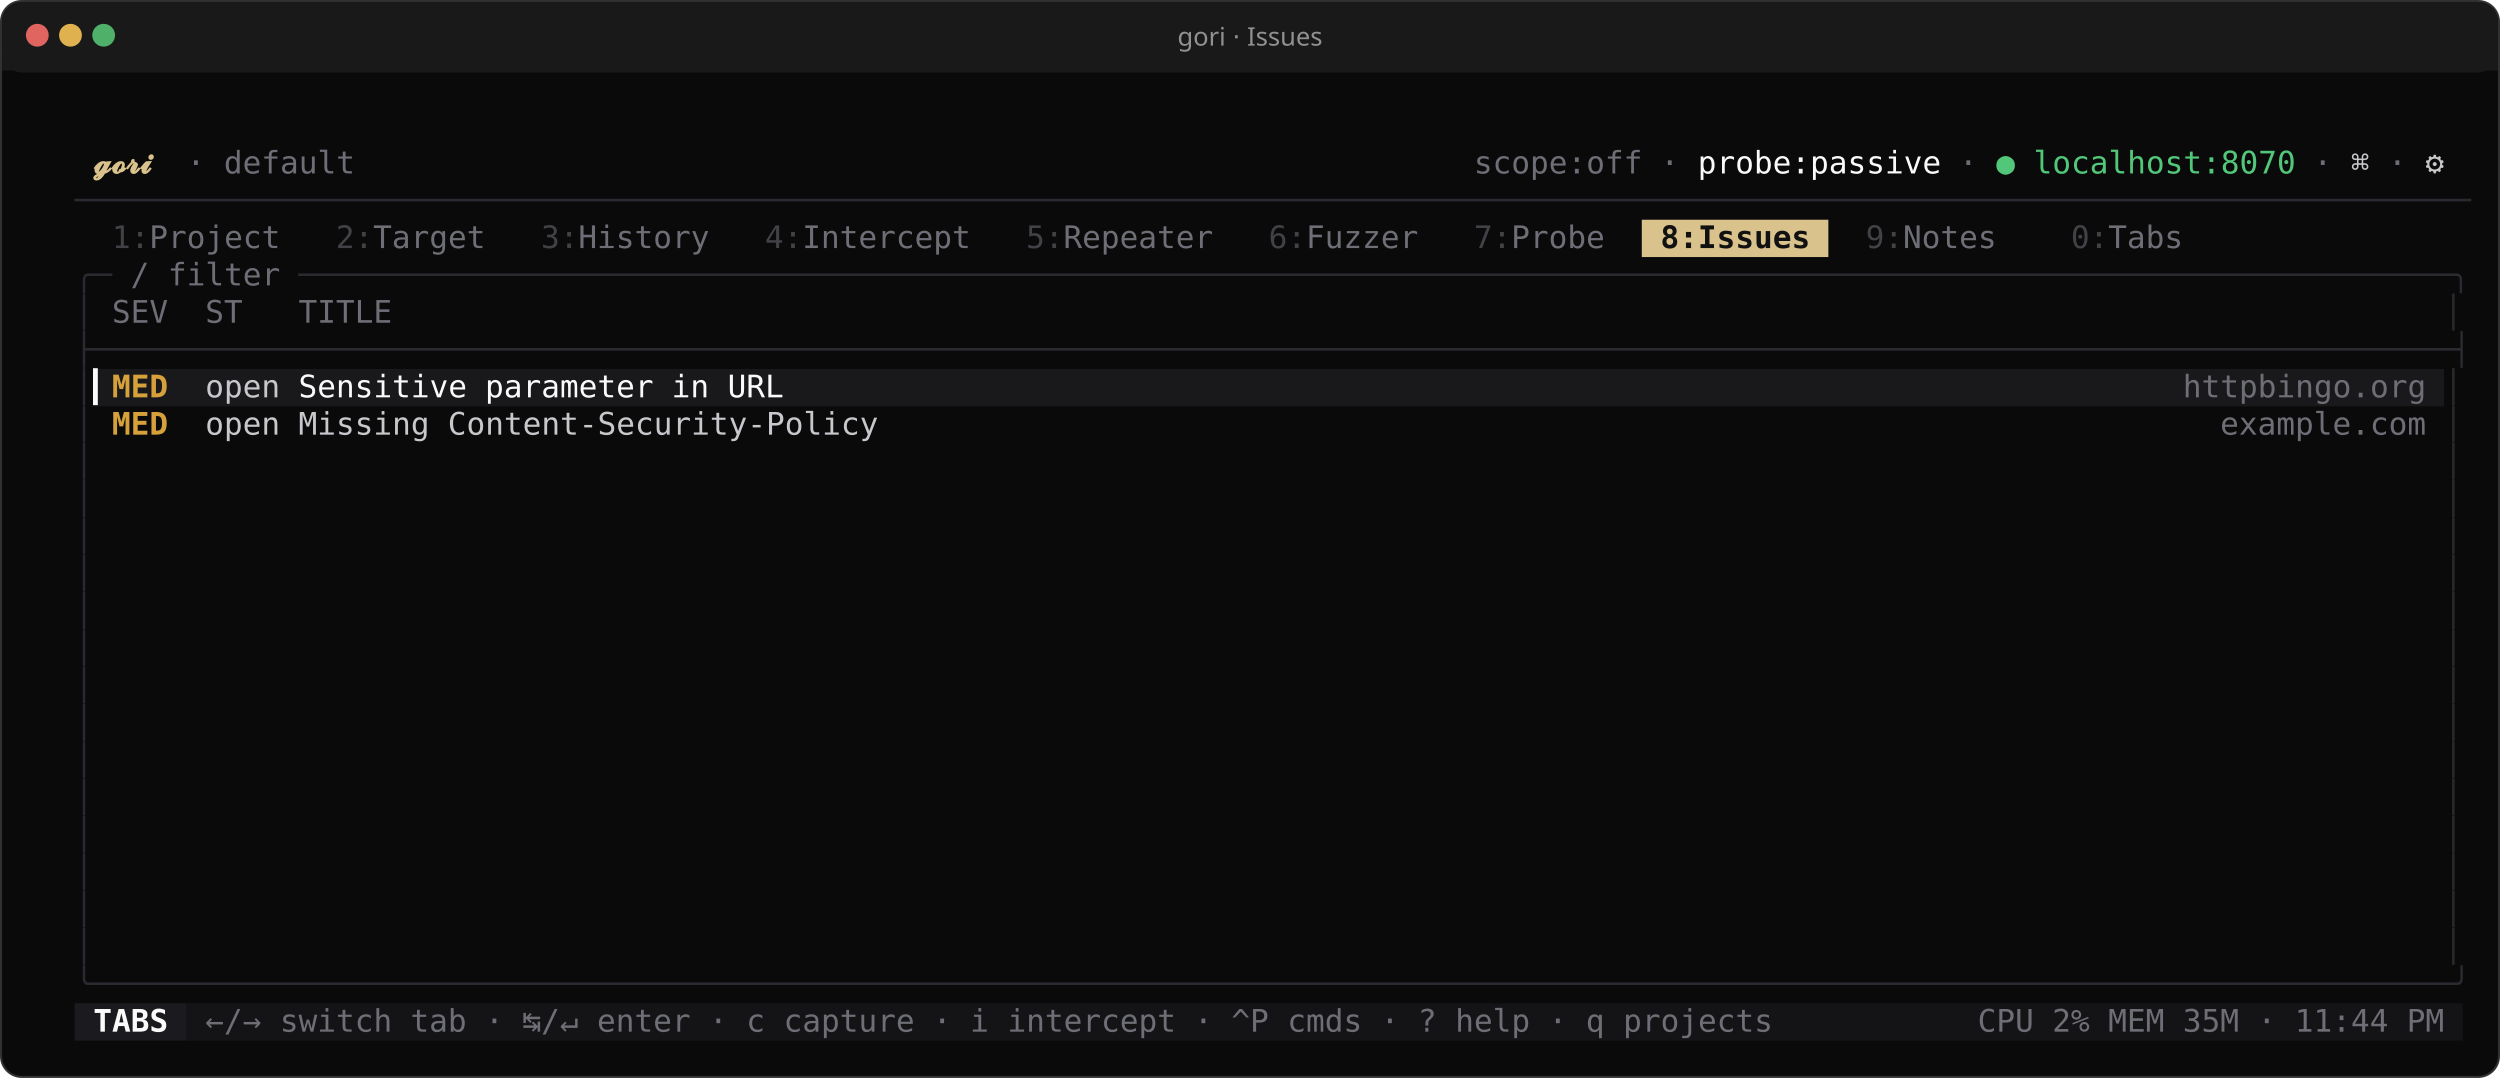
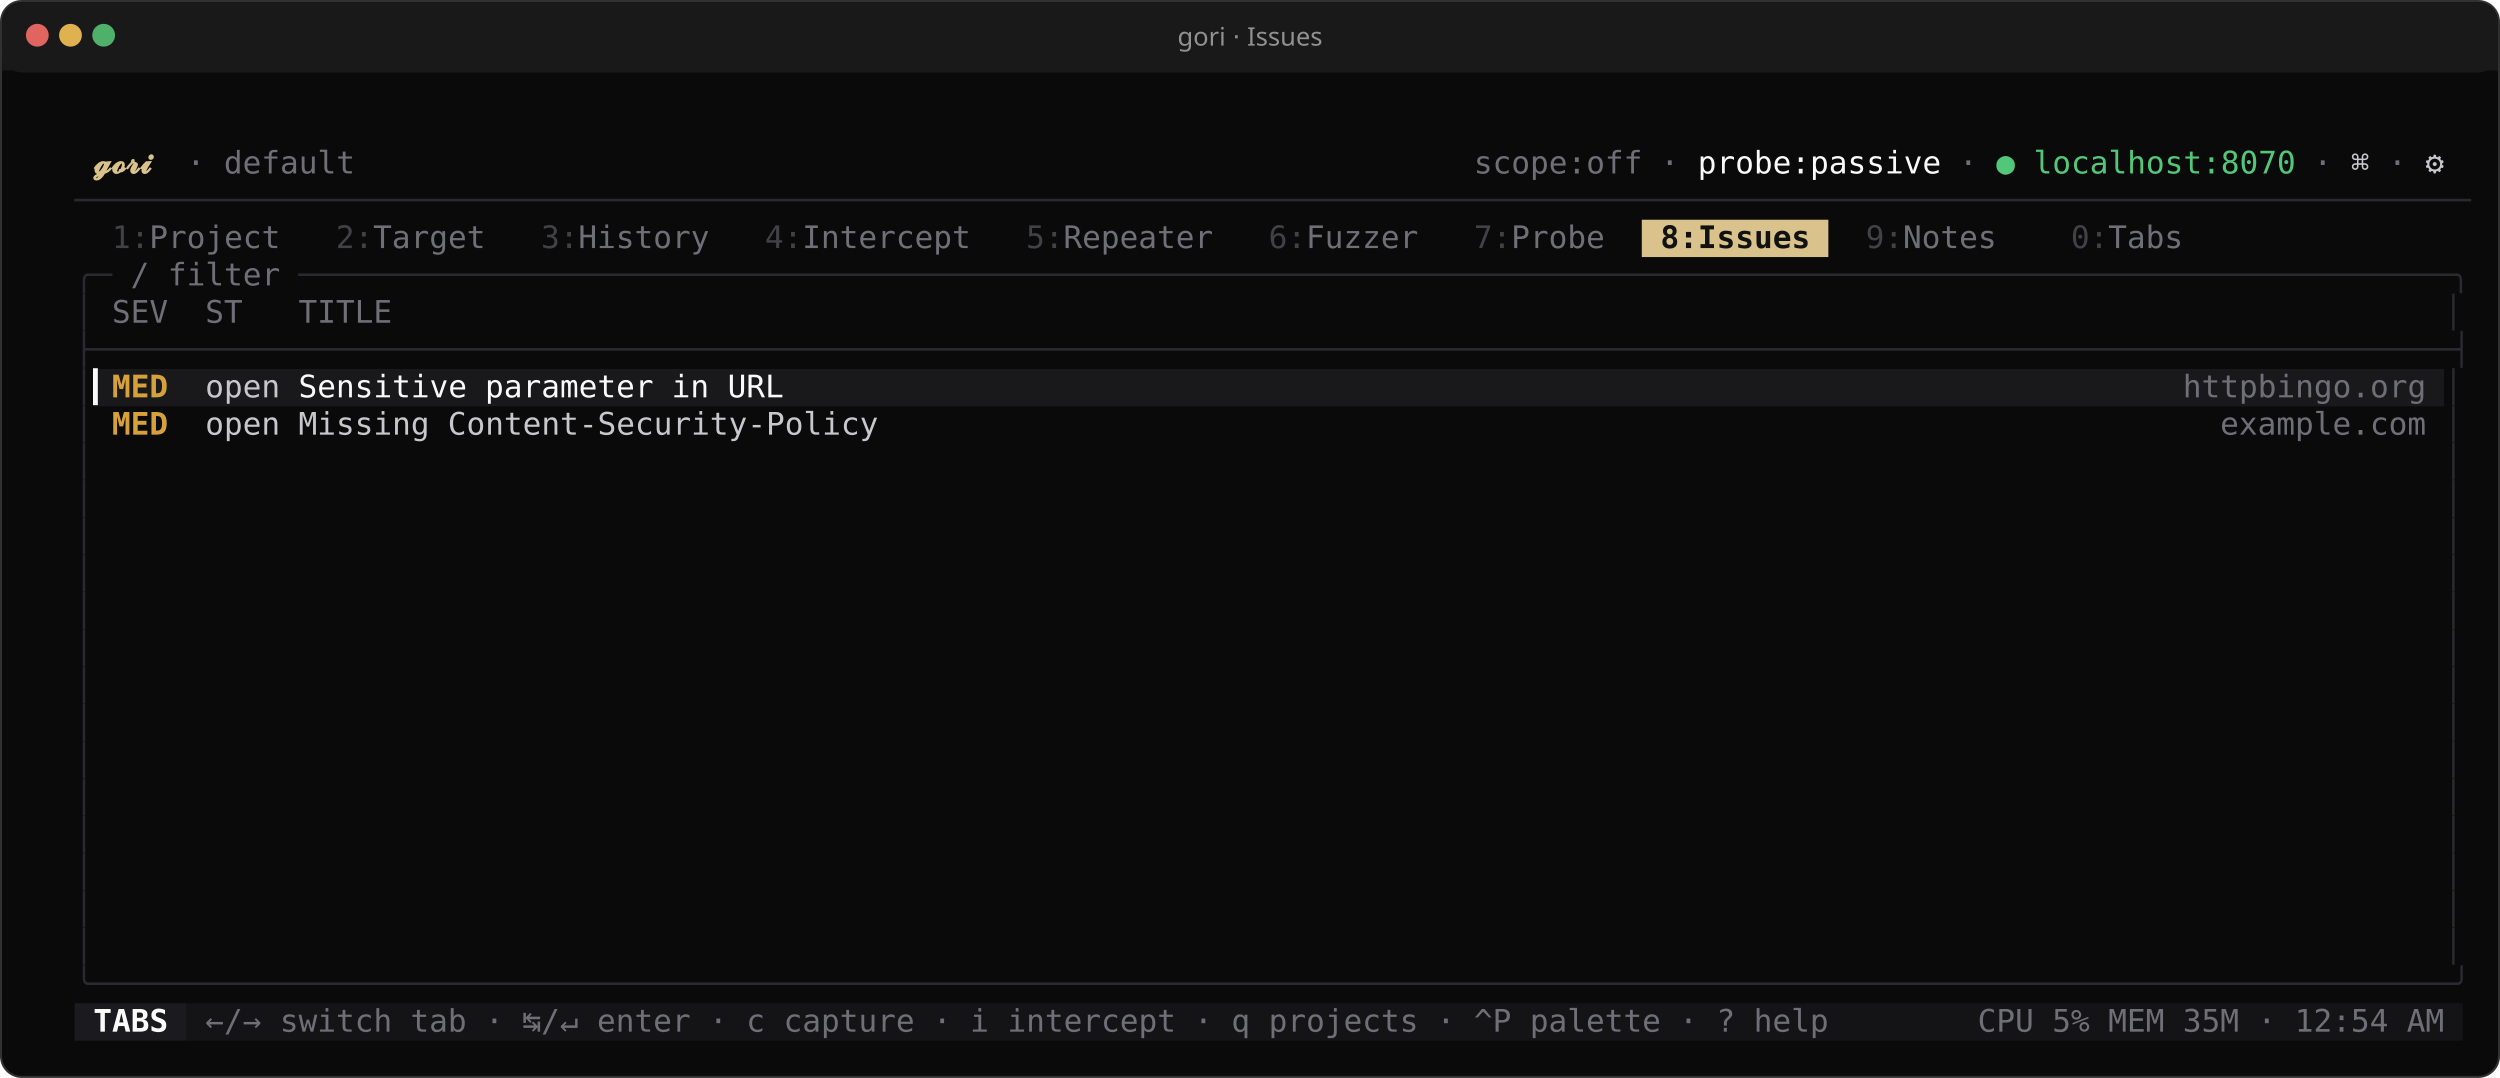
<svg xmlns="http://www.w3.org/2000/svg" width="1206" height="520" viewBox="0 0 1206.0 520.0" font-family="ui-monospace,'SF Mono','JetBrains Mono',Menlo,Consolas,monospace" font-size="15.0px" role="img" aria-label="gori · Issues">
  <rect x="0.5" y="0.5" width="1205.0" height="519.0" rx="10" ry="10" fill="#0a0a0b" stroke="#313132" stroke-width="1" />
  <rect x="1" y="1" width="1204.0" height="34.0" rx="10" ry="10" fill="#19191a" />
  <rect x="1" y="24.0" width="1204.0" height="10" fill="#19191a" />
  <circle cx="18.0" cy="17.0" r="5.5" fill="#e0645f" />
  <circle cx="34.0" cy="17.0" r="5.5" fill="#e0b24f" />
  <circle cx="50.0" cy="17.0" r="5.5" fill="#4fb06a" />
  <text x="603.0" y="22.0" text-anchor="middle" fill="#919191" font-family="'Apple Symbols','Segoe UI Symbol','Cambria Math','STIX Two Math','Noto Sans Math','DejaVu Sans',ui-monospace,'SF Mono','JetBrains Mono',Menlo,Consolas,monospace" font-size="12.3px">gori · Issues</text>
  <rect x="792.00" y="106.00" width="90.00" height="18.00" fill="#d9c28b" />
  <rect x="45.00" y="178.00" width="1134.00" height="18.00" fill="#19191c" />
  <rect x="36.00" y="484.00" width="54.00" height="18.00" fill="#1b1b1f" />
  <rect x="90.00" y="484.00" width="1098.00" height="18.00" fill="#141417" />
  <text x="45.00" y="83.68" textLength="36.00" lengthAdjust="spacingAndGlyphs" fill="#d9c28b" font-weight="700" xml:space="preserve">𝓰𝓸𝓻𝓲</text>
-   <text x="90.00" y="83.68" textLength="9.00" lengthAdjust="spacingAndGlyphs" fill="#6e6e76" xml:space="preserve">·</text>
-   <text x="108.00" y="83.68" textLength="63.00" lengthAdjust="spacingAndGlyphs" fill="#6e6e76" xml:space="preserve">default</text>
-   <text x="711.00" y="83.68" textLength="81.00" lengthAdjust="spacingAndGlyphs" fill="#6e6e76" xml:space="preserve">scope:off</text>
-   <text x="801.00" y="83.68" textLength="9.00" lengthAdjust="spacingAndGlyphs" fill="#6e6e76" xml:space="preserve">·</text>
+   <text x="90.00" y="83.68" textLength="9.00" lengthAdjust="spacingAndGlyphs" fill="#6f6f77" xml:space="preserve">·</text>
+   <text x="108.00" y="83.68" textLength="63.00" lengthAdjust="spacingAndGlyphs" fill="#6f6f77" xml:space="preserve">default</text>
+   <text x="711.00" y="83.68" textLength="81.00" lengthAdjust="spacingAndGlyphs" fill="#6f6f77" xml:space="preserve">scope:off</text>
+   <text x="801.00" y="83.68" textLength="9.00" lengthAdjust="spacingAndGlyphs" fill="#6f6f77" xml:space="preserve">·</text>
  <text x="819.00" y="83.68" textLength="117.00" lengthAdjust="spacingAndGlyphs" fill="#fafafa" xml:space="preserve">probe:passive</text>
-   <text x="945.00" y="83.68" textLength="9.00" lengthAdjust="spacingAndGlyphs" fill="#6e6e76" xml:space="preserve">·</text>
+   <text x="945.00" y="83.68" textLength="9.00" lengthAdjust="spacingAndGlyphs" fill="#6f6f77" xml:space="preserve">·</text>
  <text x="963.00" y="83.68" textLength="9.00" lengthAdjust="spacingAndGlyphs" fill="#52c77a" xml:space="preserve">●</text>
  <text x="981.00" y="83.68" textLength="126.00" lengthAdjust="spacingAndGlyphs" fill="#52c77a" xml:space="preserve">localhost:8070</text>
-   <text x="1116.00" y="83.68" textLength="9.00" lengthAdjust="spacingAndGlyphs" fill="#6e6e76" xml:space="preserve">·</text>
+   <text x="1116.00" y="83.68" textLength="9.00" lengthAdjust="spacingAndGlyphs" fill="#6f6f77" xml:space="preserve">·</text>
  <text x="1134.00" y="83.68" textLength="9.00" lengthAdjust="spacingAndGlyphs" fill="#c8c8cc" xml:space="preserve">⌘</text>
-   <text x="1152.00" y="83.68" textLength="9.00" lengthAdjust="spacingAndGlyphs" fill="#6e6e76" xml:space="preserve">·</text>
+   <text x="1152.00" y="83.68" textLength="9.00" lengthAdjust="spacingAndGlyphs" fill="#6f6f77" xml:space="preserve">·</text>
  <text x="1170.00" y="83.68" textLength="9.00" lengthAdjust="spacingAndGlyphs" fill="#c8c8cc" xml:space="preserve">⚙</text>
  <text x="36.00" y="101.68" textLength="1152.00" lengthAdjust="spacingAndGlyphs" fill="#2a2a30" xml:space="preserve">────────────────────────────────────────────────────────────────────────────────────────────────────────────────────────────────</text>
-   <text x="54.00" y="119.68" textLength="18.00" lengthAdjust="spacingAndGlyphs" fill="#414146" xml:space="preserve">1:</text>
-   <text x="72.00" y="119.68" textLength="63.00" lengthAdjust="spacingAndGlyphs" fill="#6e6e76" xml:space="preserve">Project</text>
-   <text x="162.00" y="119.68" textLength="18.00" lengthAdjust="spacingAndGlyphs" fill="#414146" xml:space="preserve">2:</text>
-   <text x="180.00" y="119.68" textLength="54.00" lengthAdjust="spacingAndGlyphs" fill="#6e6e76" xml:space="preserve">Target</text>
-   <text x="261.00" y="119.68" textLength="18.00" lengthAdjust="spacingAndGlyphs" fill="#414146" xml:space="preserve">3:</text>
-   <text x="279.00" y="119.68" textLength="63.00" lengthAdjust="spacingAndGlyphs" fill="#6e6e76" xml:space="preserve">History</text>
-   <text x="369.00" y="119.68" textLength="18.00" lengthAdjust="spacingAndGlyphs" fill="#414146" xml:space="preserve">4:</text>
-   <text x="387.00" y="119.68" textLength="81.00" lengthAdjust="spacingAndGlyphs" fill="#6e6e76" xml:space="preserve">Intercept</text>
-   <text x="495.00" y="119.68" textLength="18.00" lengthAdjust="spacingAndGlyphs" fill="#414146" xml:space="preserve">5:</text>
-   <text x="513.00" y="119.68" textLength="72.00" lengthAdjust="spacingAndGlyphs" fill="#6e6e76" xml:space="preserve">Repeater</text>
-   <text x="612.00" y="119.68" textLength="18.00" lengthAdjust="spacingAndGlyphs" fill="#414146" xml:space="preserve">6:</text>
-   <text x="630.00" y="119.68" textLength="54.00" lengthAdjust="spacingAndGlyphs" fill="#6e6e76" xml:space="preserve">Fuzzer</text>
-   <text x="711.00" y="119.68" textLength="18.00" lengthAdjust="spacingAndGlyphs" fill="#414146" xml:space="preserve">7:</text>
-   <text x="729.00" y="119.68" textLength="45.00" lengthAdjust="spacingAndGlyphs" fill="#6e6e76" xml:space="preserve">Probe</text>
+   <text x="54.00" y="119.68" textLength="18.00" lengthAdjust="spacingAndGlyphs" fill="#424246" xml:space="preserve">1:</text>
+   <text x="72.00" y="119.68" textLength="63.00" lengthAdjust="spacingAndGlyphs" fill="#6f6f77" xml:space="preserve">Project</text>
+   <text x="162.00" y="119.68" textLength="18.00" lengthAdjust="spacingAndGlyphs" fill="#424246" xml:space="preserve">2:</text>
+   <text x="180.00" y="119.68" textLength="54.00" lengthAdjust="spacingAndGlyphs" fill="#6f6f77" xml:space="preserve">Target</text>
+   <text x="261.00" y="119.68" textLength="18.00" lengthAdjust="spacingAndGlyphs" fill="#424246" xml:space="preserve">3:</text>
+   <text x="279.00" y="119.68" textLength="63.00" lengthAdjust="spacingAndGlyphs" fill="#6f6f77" xml:space="preserve">History</text>
+   <text x="369.00" y="119.68" textLength="18.00" lengthAdjust="spacingAndGlyphs" fill="#424246" xml:space="preserve">4:</text>
+   <text x="387.00" y="119.68" textLength="81.00" lengthAdjust="spacingAndGlyphs" fill="#6f6f77" xml:space="preserve">Intercept</text>
+   <text x="495.00" y="119.68" textLength="18.00" lengthAdjust="spacingAndGlyphs" fill="#424246" xml:space="preserve">5:</text>
+   <text x="513.00" y="119.68" textLength="72.00" lengthAdjust="spacingAndGlyphs" fill="#6f6f77" xml:space="preserve">Repeater</text>
+   <text x="612.00" y="119.68" textLength="18.00" lengthAdjust="spacingAndGlyphs" fill="#424246" xml:space="preserve">6:</text>
+   <text x="630.00" y="119.68" textLength="54.00" lengthAdjust="spacingAndGlyphs" fill="#6f6f77" xml:space="preserve">Fuzzer</text>
+   <text x="711.00" y="119.68" textLength="18.00" lengthAdjust="spacingAndGlyphs" fill="#424246" xml:space="preserve">7:</text>
+   <text x="729.00" y="119.68" textLength="45.00" lengthAdjust="spacingAndGlyphs" fill="#6f6f77" xml:space="preserve">Probe</text>
  <text x="801.00" y="119.68" textLength="72.00" lengthAdjust="spacingAndGlyphs" fill="#111111" font-weight="700" xml:space="preserve">8:Issues</text>
-   <text x="900.00" y="119.68" textLength="18.00" lengthAdjust="spacingAndGlyphs" fill="#414146" xml:space="preserve">9:</text>
-   <text x="918.00" y="119.68" textLength="45.00" lengthAdjust="spacingAndGlyphs" fill="#6e6e76" xml:space="preserve">Notes</text>
-   <text x="999.00" y="119.68" textLength="18.00" lengthAdjust="spacingAndGlyphs" fill="#414146" xml:space="preserve">0:</text>
-   <text x="1017.00" y="119.68" textLength="36.00" lengthAdjust="spacingAndGlyphs" fill="#6e6e76" xml:space="preserve">Tabs</text>
+   <text x="900.00" y="119.68" textLength="18.00" lengthAdjust="spacingAndGlyphs" fill="#424246" xml:space="preserve">9:</text>
+   <text x="918.00" y="119.68" textLength="45.00" lengthAdjust="spacingAndGlyphs" fill="#6f6f77" xml:space="preserve">Notes</text>
+   <text x="999.00" y="119.68" textLength="18.00" lengthAdjust="spacingAndGlyphs" fill="#424246" xml:space="preserve">0:</text>
+   <text x="1017.00" y="119.68" textLength="36.00" lengthAdjust="spacingAndGlyphs" fill="#6f6f77" xml:space="preserve">Tabs</text>
  <text x="36.00" y="137.68" textLength="18.00" lengthAdjust="spacingAndGlyphs" fill="#2a2a30" xml:space="preserve">╭─</text>
-   <text x="63.00" y="137.68" textLength="9.00" lengthAdjust="spacingAndGlyphs" fill="#6e6e76" xml:space="preserve">/</text>
-   <text x="81.00" y="137.68" textLength="54.00" lengthAdjust="spacingAndGlyphs" fill="#6e6e76" xml:space="preserve">filter</text>
+   <text x="63.00" y="137.68" textLength="9.00" lengthAdjust="spacingAndGlyphs" fill="#6f6f77" xml:space="preserve">/</text>
+   <text x="81.00" y="137.68" textLength="54.00" lengthAdjust="spacingAndGlyphs" fill="#6f6f77" xml:space="preserve">filter</text>
  <text x="144.00" y="137.68" textLength="1044.00" lengthAdjust="spacingAndGlyphs" fill="#2a2a30" xml:space="preserve">───────────────────────────────────────────────────────────────────────────────────────────────────────────────────╮</text>
  <text x="36.00" y="155.68" textLength="9.00" lengthAdjust="spacingAndGlyphs" fill="#2a2a30" xml:space="preserve">│</text>
-   <text x="54.00" y="155.68" textLength="27.00" lengthAdjust="spacingAndGlyphs" fill="#6e6e76" xml:space="preserve">SEV</text>
-   <text x="99.00" y="155.68" textLength="18.00" lengthAdjust="spacingAndGlyphs" fill="#6e6e76" xml:space="preserve">ST</text>
-   <text x="144.00" y="155.68" textLength="45.00" lengthAdjust="spacingAndGlyphs" fill="#6e6e76" xml:space="preserve">TITLE</text>
+   <text x="54.00" y="155.68" textLength="27.00" lengthAdjust="spacingAndGlyphs" fill="#6f6f77" xml:space="preserve">SEV</text>
+   <text x="99.00" y="155.68" textLength="18.00" lengthAdjust="spacingAndGlyphs" fill="#6f6f77" xml:space="preserve">ST</text>
+   <text x="144.00" y="155.68" textLength="45.00" lengthAdjust="spacingAndGlyphs" fill="#6f6f77" xml:space="preserve">TITLE</text>
  <text x="1179.00" y="155.68" textLength="9.00" lengthAdjust="spacingAndGlyphs" fill="#2a2a30" xml:space="preserve">│</text>
  <text x="36.00" y="173.68" textLength="1152.00" lengthAdjust="spacingAndGlyphs" fill="#2a2a30" xml:space="preserve">├──────────────────────────────────────────────────────────────────────────────────────────────────────────────────────────────┤</text>
  <text x="36.00" y="191.68" textLength="9.00" lengthAdjust="spacingAndGlyphs" fill="#2a2a30" xml:space="preserve">│</text>
  <text x="45.00" y="191.68" textLength="9.00" lengthAdjust="spacingAndGlyphs" fill="#fafafa" xml:space="preserve">▎</text>
  <text x="54.00" y="191.68" textLength="27.00" lengthAdjust="spacingAndGlyphs" fill="#d6a13a" font-weight="700" xml:space="preserve">MED</text>
  <text x="99.00" y="191.68" textLength="36.00" lengthAdjust="spacingAndGlyphs" fill="#c8c8cc" xml:space="preserve">open</text>
  <text x="144.00" y="191.68" textLength="81.00" lengthAdjust="spacingAndGlyphs" fill="#fafafa" xml:space="preserve">Sensitive</text>
  <text x="234.00" y="191.68" textLength="81.00" lengthAdjust="spacingAndGlyphs" fill="#fafafa" xml:space="preserve">parameter</text>
  <text x="324.00" y="191.68" textLength="18.00" lengthAdjust="spacingAndGlyphs" fill="#fafafa" xml:space="preserve">in</text>
  <text x="351.00" y="191.68" textLength="27.00" lengthAdjust="spacingAndGlyphs" fill="#fafafa" xml:space="preserve">URL</text>
-   <text x="1053.00" y="191.68" textLength="117.00" lengthAdjust="spacingAndGlyphs" fill="#6e6e76" xml:space="preserve">httpbingo.org</text>
+   <text x="1053.00" y="191.68" textLength="117.00" lengthAdjust="spacingAndGlyphs" fill="#6f6f77" xml:space="preserve">httpbingo.org</text>
  <text x="1179.00" y="191.68" textLength="9.00" lengthAdjust="spacingAndGlyphs" fill="#2a2a30" xml:space="preserve">│</text>
  <text x="36.00" y="209.68" textLength="9.00" lengthAdjust="spacingAndGlyphs" fill="#2a2a30" xml:space="preserve">│</text>
  <text x="54.00" y="209.68" textLength="27.00" lengthAdjust="spacingAndGlyphs" fill="#d6a13a" font-weight="700" xml:space="preserve">MED</text>
  <text x="99.00" y="209.68" textLength="36.00" lengthAdjust="spacingAndGlyphs" fill="#c8c8cc" xml:space="preserve">open</text>
  <text x="144.00" y="209.68" textLength="63.00" lengthAdjust="spacingAndGlyphs" fill="#c8c8cc" xml:space="preserve">Missing</text>
  <text x="216.00" y="209.68" textLength="207.00" lengthAdjust="spacingAndGlyphs" fill="#c8c8cc" xml:space="preserve">Content-Security-Policy</text>
-   <text x="1071.00" y="209.68" textLength="99.00" lengthAdjust="spacingAndGlyphs" fill="#6e6e76" xml:space="preserve">example.com</text>
+   <text x="1071.00" y="209.68" textLength="99.00" lengthAdjust="spacingAndGlyphs" fill="#6f6f77" xml:space="preserve">example.com</text>
  <text x="1179.00" y="209.68" textLength="9.00" lengthAdjust="spacingAndGlyphs" fill="#2a2a30" xml:space="preserve">│</text>
  <text x="36.00" y="227.68" textLength="9.00" lengthAdjust="spacingAndGlyphs" fill="#2a2a30" xml:space="preserve">│</text>
  <text x="1179.00" y="227.68" textLength="9.00" lengthAdjust="spacingAndGlyphs" fill="#2a2a30" xml:space="preserve">│</text>
  <text x="36.00" y="245.68" textLength="9.00" lengthAdjust="spacingAndGlyphs" fill="#2a2a30" xml:space="preserve">│</text>
  <text x="1179.00" y="245.68" textLength="9.00" lengthAdjust="spacingAndGlyphs" fill="#2a2a30" xml:space="preserve">│</text>
  <text x="36.00" y="263.68" textLength="9.00" lengthAdjust="spacingAndGlyphs" fill="#2a2a30" xml:space="preserve">│</text>
  <text x="1179.00" y="263.68" textLength="9.00" lengthAdjust="spacingAndGlyphs" fill="#2a2a30" xml:space="preserve">│</text>
  <text x="36.00" y="281.68" textLength="9.00" lengthAdjust="spacingAndGlyphs" fill="#2a2a30" xml:space="preserve">│</text>
  <text x="1179.00" y="281.68" textLength="9.00" lengthAdjust="spacingAndGlyphs" fill="#2a2a30" xml:space="preserve">│</text>
  <text x="36.00" y="299.68" textLength="9.00" lengthAdjust="spacingAndGlyphs" fill="#2a2a30" xml:space="preserve">│</text>
  <text x="1179.00" y="299.68" textLength="9.00" lengthAdjust="spacingAndGlyphs" fill="#2a2a30" xml:space="preserve">│</text>
  <text x="36.00" y="317.68" textLength="9.00" lengthAdjust="spacingAndGlyphs" fill="#2a2a30" xml:space="preserve">│</text>
  <text x="1179.00" y="317.68" textLength="9.00" lengthAdjust="spacingAndGlyphs" fill="#2a2a30" xml:space="preserve">│</text>
  <text x="36.00" y="335.68" textLength="9.00" lengthAdjust="spacingAndGlyphs" fill="#2a2a30" xml:space="preserve">│</text>
  <text x="1179.00" y="335.68" textLength="9.00" lengthAdjust="spacingAndGlyphs" fill="#2a2a30" xml:space="preserve">│</text>
  <text x="36.00" y="353.68" textLength="9.00" lengthAdjust="spacingAndGlyphs" fill="#2a2a30" xml:space="preserve">│</text>
  <text x="1179.00" y="353.68" textLength="9.00" lengthAdjust="spacingAndGlyphs" fill="#2a2a30" xml:space="preserve">│</text>
  <text x="36.00" y="371.68" textLength="9.00" lengthAdjust="spacingAndGlyphs" fill="#2a2a30" xml:space="preserve">│</text>
  <text x="1179.00" y="371.68" textLength="9.00" lengthAdjust="spacingAndGlyphs" fill="#2a2a30" xml:space="preserve">│</text>
  <text x="36.00" y="389.68" textLength="9.00" lengthAdjust="spacingAndGlyphs" fill="#2a2a30" xml:space="preserve">│</text>
  <text x="1179.00" y="389.68" textLength="9.00" lengthAdjust="spacingAndGlyphs" fill="#2a2a30" xml:space="preserve">│</text>
  <text x="36.00" y="407.68" textLength="9.00" lengthAdjust="spacingAndGlyphs" fill="#2a2a30" xml:space="preserve">│</text>
  <text x="1179.00" y="407.68" textLength="9.00" lengthAdjust="spacingAndGlyphs" fill="#2a2a30" xml:space="preserve">│</text>
  <text x="36.00" y="425.68" textLength="9.00" lengthAdjust="spacingAndGlyphs" fill="#2a2a30" xml:space="preserve">│</text>
  <text x="1179.00" y="425.68" textLength="9.00" lengthAdjust="spacingAndGlyphs" fill="#2a2a30" xml:space="preserve">│</text>
  <text x="36.00" y="443.68" textLength="9.00" lengthAdjust="spacingAndGlyphs" fill="#2a2a30" xml:space="preserve">│</text>
  <text x="1179.00" y="443.68" textLength="9.00" lengthAdjust="spacingAndGlyphs" fill="#2a2a30" xml:space="preserve">│</text>
  <text x="36.00" y="461.68" textLength="9.00" lengthAdjust="spacingAndGlyphs" fill="#2a2a30" xml:space="preserve">│</text>
  <text x="1179.00" y="461.68" textLength="9.00" lengthAdjust="spacingAndGlyphs" fill="#2a2a30" xml:space="preserve">│</text>
  <text x="36.00" y="479.68" textLength="1152.00" lengthAdjust="spacingAndGlyphs" fill="#2a2a30" xml:space="preserve">╰──────────────────────────────────────────────────────────────────────────────────────────────────────────────────────────────╯</text>
  <text x="45.00" y="497.68" textLength="36.00" lengthAdjust="spacingAndGlyphs" fill="#fafafa" font-weight="700" xml:space="preserve">TABS</text>
-   <text x="99.00" y="497.68" textLength="27.00" lengthAdjust="spacingAndGlyphs" fill="#6e6e76" xml:space="preserve">←/→</text>
-   <text x="135.00" y="497.68" textLength="54.00" lengthAdjust="spacingAndGlyphs" fill="#6e6e76" xml:space="preserve">switch</text>
-   <text x="198.00" y="497.68" textLength="27.00" lengthAdjust="spacingAndGlyphs" fill="#6e6e76" xml:space="preserve">tab</text>
-   <text x="234.00" y="497.68" textLength="9.00" lengthAdjust="spacingAndGlyphs" fill="#6e6e76" xml:space="preserve">·</text>
-   <text x="252.00" y="497.68" textLength="27.00" lengthAdjust="spacingAndGlyphs" fill="#6e6e76" xml:space="preserve">↹/↵</text>
-   <text x="288.00" y="497.68" textLength="45.00" lengthAdjust="spacingAndGlyphs" fill="#6e6e76" xml:space="preserve">enter</text>
-   <text x="342.00" y="497.68" textLength="9.00" lengthAdjust="spacingAndGlyphs" fill="#6e6e76" xml:space="preserve">·</text>
-   <text x="360.00" y="497.68" textLength="9.00" lengthAdjust="spacingAndGlyphs" fill="#6e6e76" xml:space="preserve">c</text>
-   <text x="378.00" y="497.68" textLength="63.00" lengthAdjust="spacingAndGlyphs" fill="#6e6e76" xml:space="preserve">capture</text>
-   <text x="450.00" y="497.68" textLength="9.00" lengthAdjust="spacingAndGlyphs" fill="#6e6e76" xml:space="preserve">·</text>
-   <text x="468.00" y="497.68" textLength="9.00" lengthAdjust="spacingAndGlyphs" fill="#6e6e76" xml:space="preserve">i</text>
-   <text x="486.00" y="497.68" textLength="81.00" lengthAdjust="spacingAndGlyphs" fill="#6e6e76" xml:space="preserve">intercept</text>
-   <text x="576.00" y="497.68" textLength="9.00" lengthAdjust="spacingAndGlyphs" fill="#6e6e76" xml:space="preserve">·</text>
-   <text x="594.00" y="497.68" textLength="18.00" lengthAdjust="spacingAndGlyphs" fill="#6e6e76" xml:space="preserve">^P</text>
-   <text x="621.00" y="497.68" textLength="36.00" lengthAdjust="spacingAndGlyphs" fill="#6e6e76" xml:space="preserve">cmds</text>
-   <text x="666.00" y="497.68" textLength="9.00" lengthAdjust="spacingAndGlyphs" fill="#6e6e76" xml:space="preserve">·</text>
-   <text x="684.00" y="497.68" textLength="9.00" lengthAdjust="spacingAndGlyphs" fill="#6e6e76" xml:space="preserve">?</text>
-   <text x="702.00" y="497.68" textLength="36.00" lengthAdjust="spacingAndGlyphs" fill="#6e6e76" xml:space="preserve">help</text>
-   <text x="747.00" y="497.68" textLength="9.00" lengthAdjust="spacingAndGlyphs" fill="#6e6e76" xml:space="preserve">·</text>
-   <text x="765.00" y="497.68" textLength="9.00" lengthAdjust="spacingAndGlyphs" fill="#6e6e76" xml:space="preserve">q</text>
-   <text x="783.00" y="497.68" textLength="72.00" lengthAdjust="spacingAndGlyphs" fill="#6e6e76" xml:space="preserve">projects</text>
-   <text x="954.00" y="497.68" textLength="27.00" lengthAdjust="spacingAndGlyphs" fill="#6e6e76" xml:space="preserve">CPU</text>
-   <text x="990.00" y="497.68" textLength="18.00" lengthAdjust="spacingAndGlyphs" fill="#6e6e76" xml:space="preserve">2%</text>
-   <text x="1017.00" y="497.68" textLength="27.00" lengthAdjust="spacingAndGlyphs" fill="#6e6e76" xml:space="preserve">MEM</text>
-   <text x="1053.00" y="497.68" textLength="27.00" lengthAdjust="spacingAndGlyphs" fill="#6e6e76" xml:space="preserve">35M</text>
-   <text x="1089.00" y="497.68" textLength="9.00" lengthAdjust="spacingAndGlyphs" fill="#6e6e76" xml:space="preserve">·</text>
-   <text x="1107.00" y="497.68" textLength="45.00" lengthAdjust="spacingAndGlyphs" fill="#6e6e76" xml:space="preserve">11:44</text>
-   <text x="1161.00" y="497.68" textLength="18.00" lengthAdjust="spacingAndGlyphs" fill="#6e6e76" xml:space="preserve">PM</text>
+   <text x="99.00" y="497.68" textLength="27.00" lengthAdjust="spacingAndGlyphs" fill="#6f6f77" xml:space="preserve">←/→</text>
+   <text x="135.00" y="497.68" textLength="54.00" lengthAdjust="spacingAndGlyphs" fill="#6f6f77" xml:space="preserve">switch</text>
+   <text x="198.00" y="497.68" textLength="27.00" lengthAdjust="spacingAndGlyphs" fill="#6f6f77" xml:space="preserve">tab</text>
+   <text x="234.00" y="497.68" textLength="9.00" lengthAdjust="spacingAndGlyphs" fill="#6f6f77" xml:space="preserve">·</text>
+   <text x="252.00" y="497.68" textLength="27.00" lengthAdjust="spacingAndGlyphs" fill="#6f6f77" xml:space="preserve">↹/↵</text>
+   <text x="288.00" y="497.68" textLength="45.00" lengthAdjust="spacingAndGlyphs" fill="#6f6f77" xml:space="preserve">enter</text>
+   <text x="342.00" y="497.68" textLength="9.00" lengthAdjust="spacingAndGlyphs" fill="#6f6f77" xml:space="preserve">·</text>
+   <text x="360.00" y="497.68" textLength="9.00" lengthAdjust="spacingAndGlyphs" fill="#6f6f77" xml:space="preserve">c</text>
+   <text x="378.00" y="497.68" textLength="63.00" lengthAdjust="spacingAndGlyphs" fill="#6f6f77" xml:space="preserve">capture</text>
+   <text x="450.00" y="497.68" textLength="9.00" lengthAdjust="spacingAndGlyphs" fill="#6f6f77" xml:space="preserve">·</text>
+   <text x="468.00" y="497.68" textLength="9.00" lengthAdjust="spacingAndGlyphs" fill="#6f6f77" xml:space="preserve">i</text>
+   <text x="486.00" y="497.68" textLength="81.00" lengthAdjust="spacingAndGlyphs" fill="#6f6f77" xml:space="preserve">intercept</text>
+   <text x="576.00" y="497.68" textLength="9.00" lengthAdjust="spacingAndGlyphs" fill="#6f6f77" xml:space="preserve">·</text>
+   <text x="594.00" y="497.68" textLength="9.00" lengthAdjust="spacingAndGlyphs" fill="#6f6f77" xml:space="preserve">q</text>
+   <text x="612.00" y="497.68" textLength="72.00" lengthAdjust="spacingAndGlyphs" fill="#6f6f77" xml:space="preserve">projects</text>
+   <text x="693.00" y="497.68" textLength="9.00" lengthAdjust="spacingAndGlyphs" fill="#6f6f77" xml:space="preserve">·</text>
+   <text x="711.00" y="497.68" textLength="18.00" lengthAdjust="spacingAndGlyphs" fill="#6f6f77" xml:space="preserve">^P</text>
+   <text x="738.00" y="497.68" textLength="63.00" lengthAdjust="spacingAndGlyphs" fill="#6f6f77" xml:space="preserve">palette</text>
+   <text x="810.00" y="497.68" textLength="9.00" lengthAdjust="spacingAndGlyphs" fill="#6f6f77" xml:space="preserve">·</text>
+   <text x="828.00" y="497.68" textLength="9.00" lengthAdjust="spacingAndGlyphs" fill="#6f6f77" xml:space="preserve">?</text>
+   <text x="846.00" y="497.68" textLength="36.00" lengthAdjust="spacingAndGlyphs" fill="#6f6f77" xml:space="preserve">help</text>
+   <text x="954.00" y="497.68" textLength="27.00" lengthAdjust="spacingAndGlyphs" fill="#6f6f77" xml:space="preserve">CPU</text>
+   <text x="990.00" y="497.68" textLength="18.00" lengthAdjust="spacingAndGlyphs" fill="#6f6f77" xml:space="preserve">5%</text>
+   <text x="1017.00" y="497.68" textLength="27.00" lengthAdjust="spacingAndGlyphs" fill="#6f6f77" xml:space="preserve">MEM</text>
+   <text x="1053.00" y="497.68" textLength="27.00" lengthAdjust="spacingAndGlyphs" fill="#6f6f77" xml:space="preserve">35M</text>
+   <text x="1089.00" y="497.68" textLength="9.00" lengthAdjust="spacingAndGlyphs" fill="#6f6f77" xml:space="preserve">·</text>
+   <text x="1107.00" y="497.68" textLength="45.00" lengthAdjust="spacingAndGlyphs" fill="#6f6f77" xml:space="preserve">12:54</text>
+   <text x="1161.00" y="497.68" textLength="18.00" lengthAdjust="spacingAndGlyphs" fill="#6f6f77" xml:space="preserve">AM</text>
</svg>
